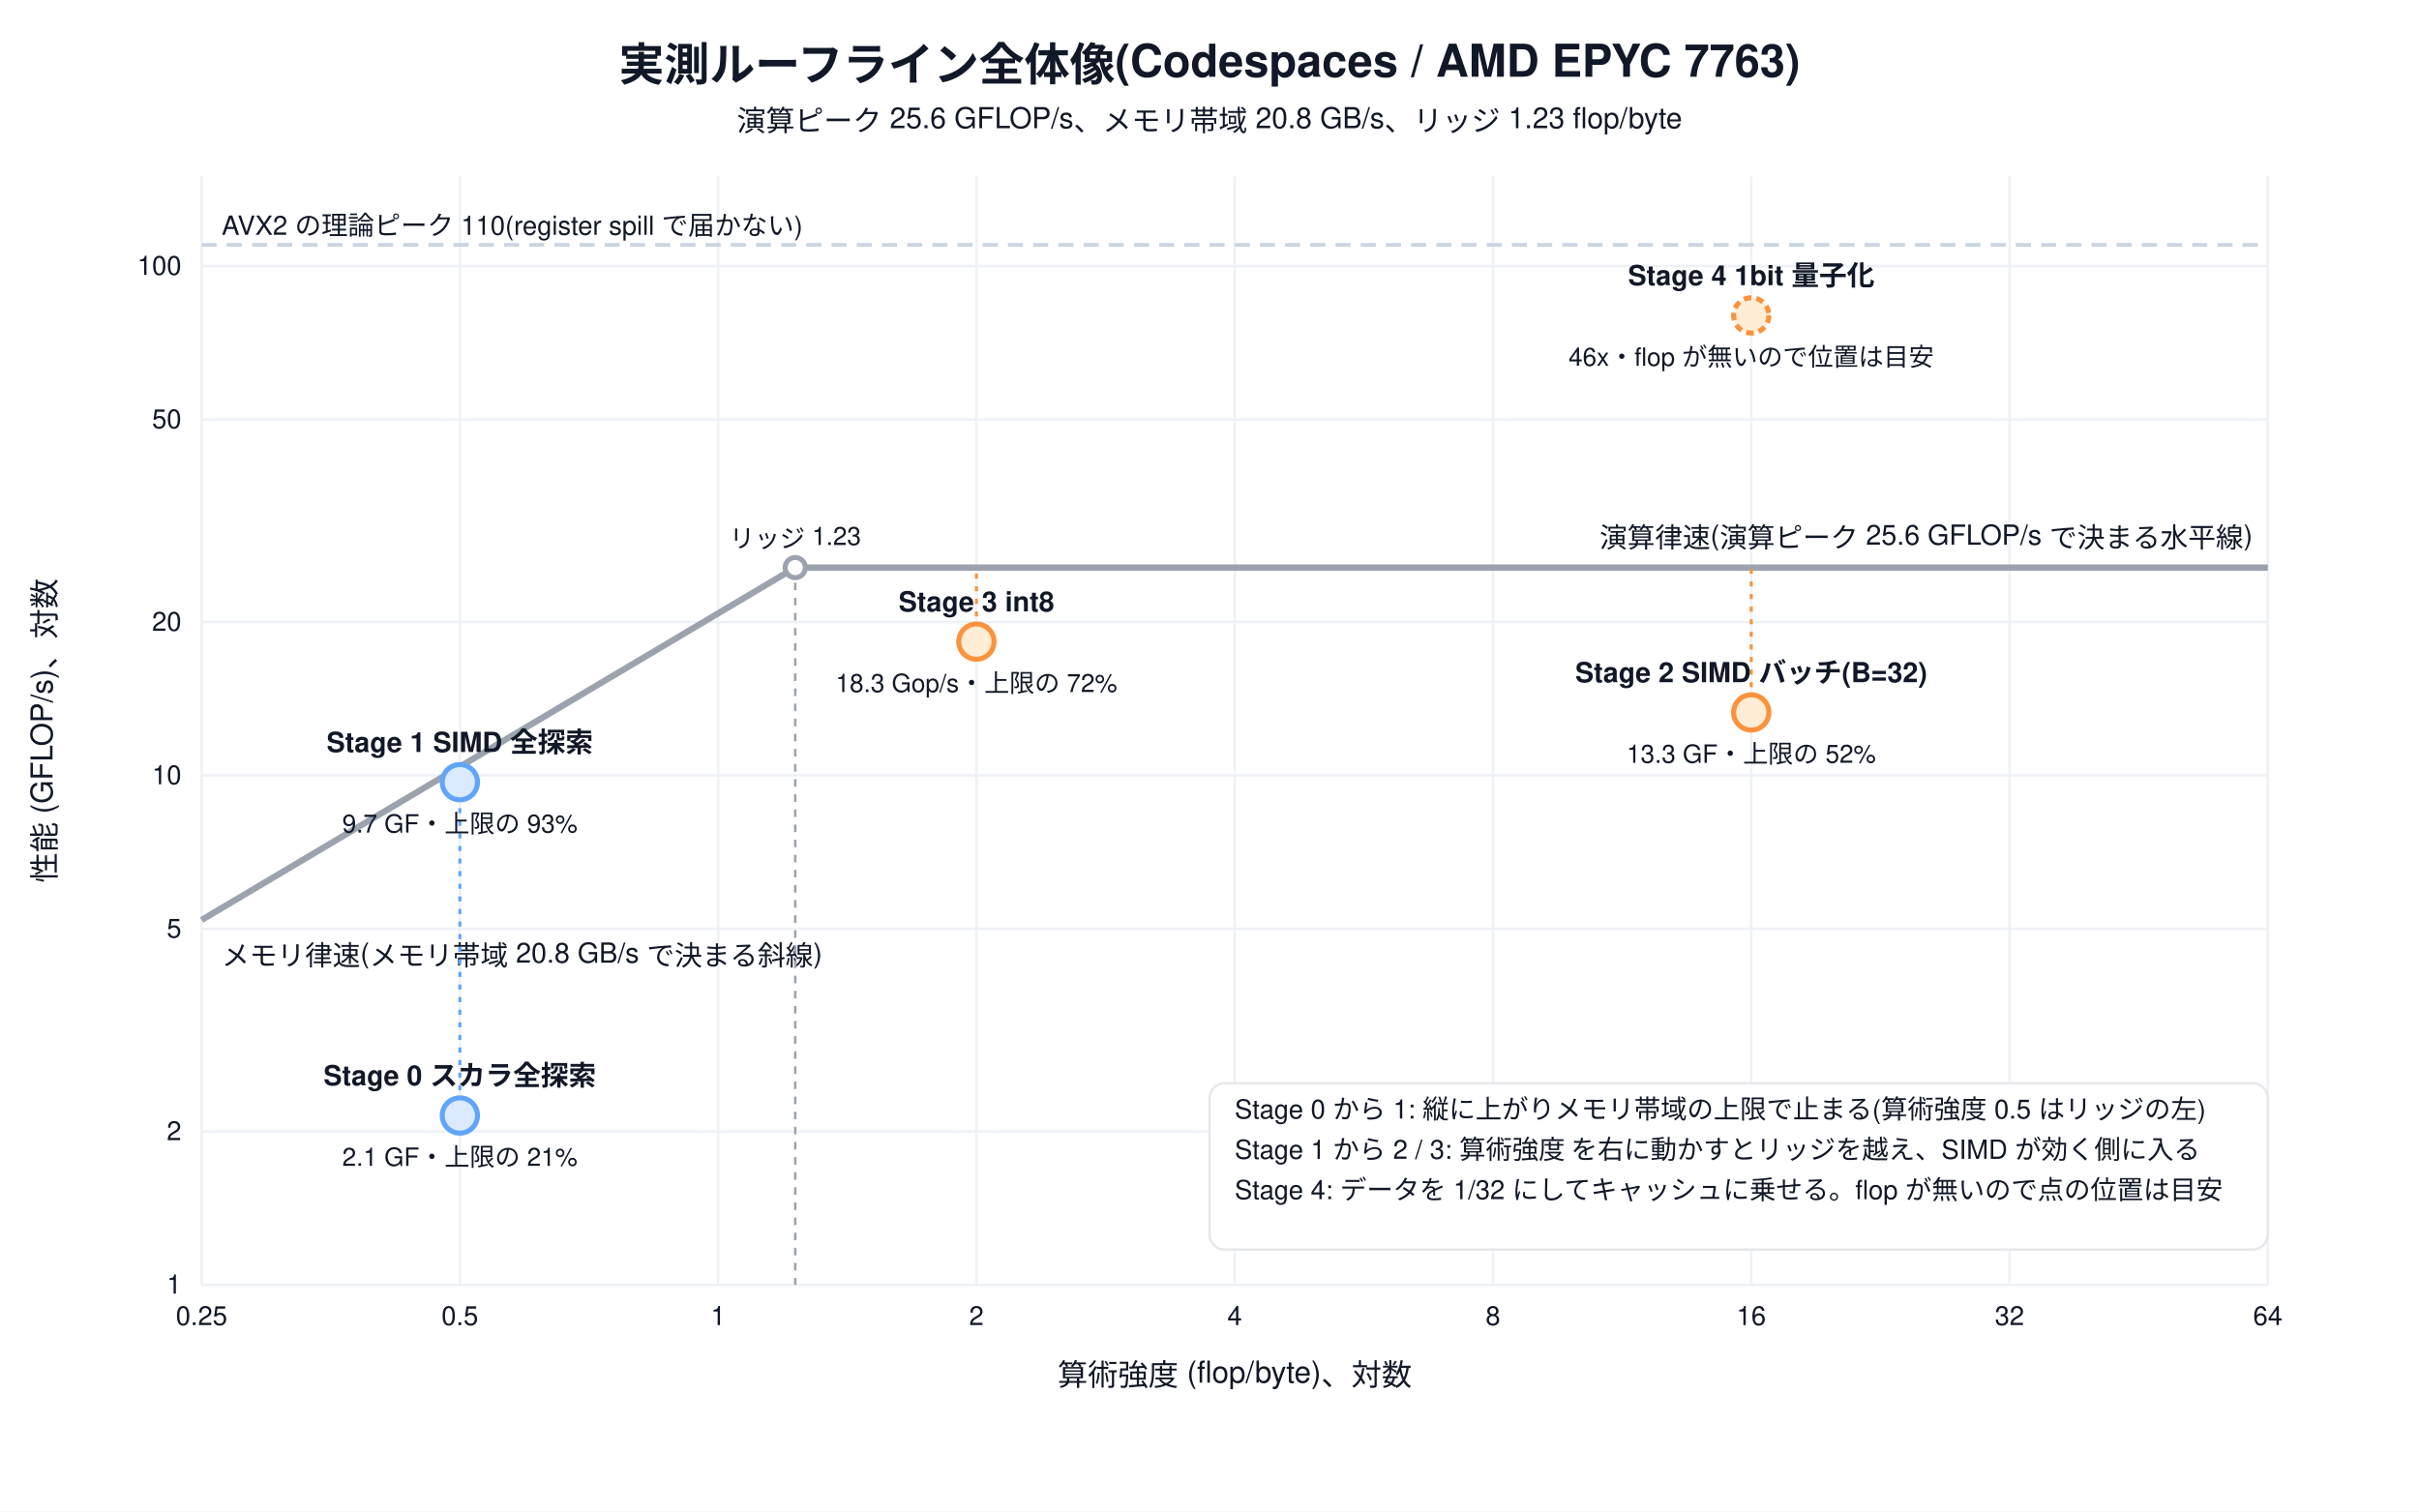
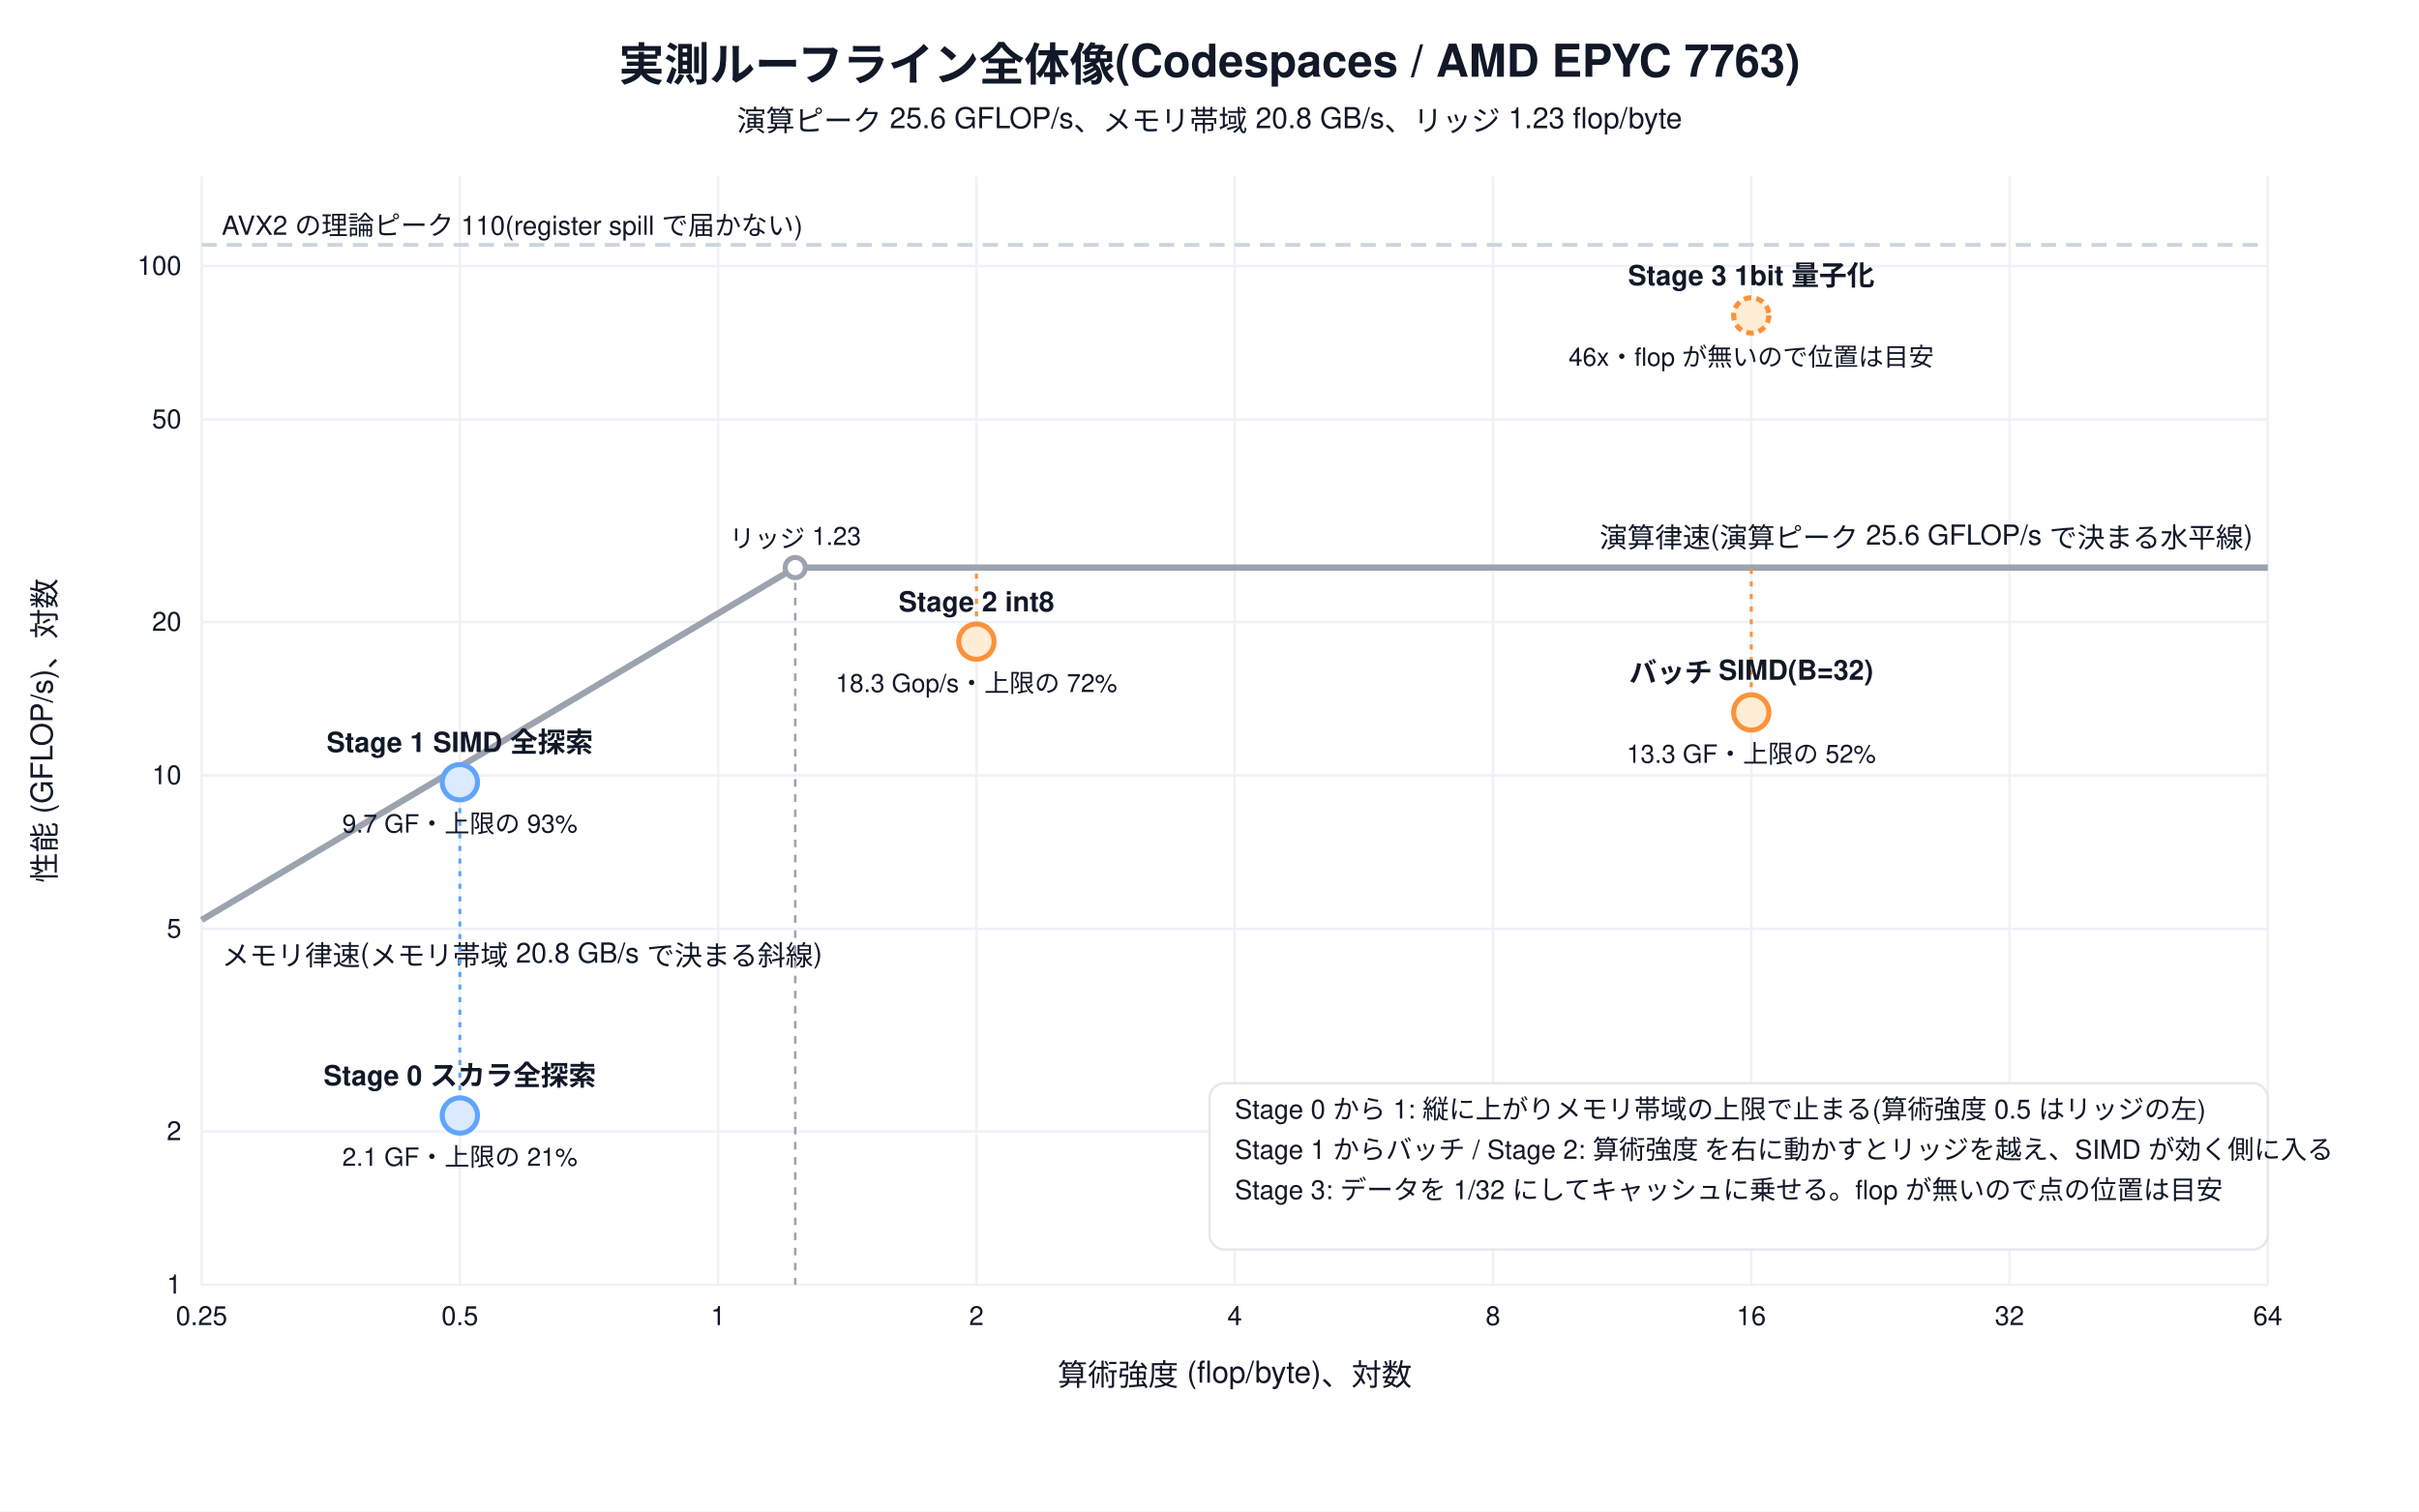
<svg xmlns="http://www.w3.org/2000/svg" viewBox="0 0 960 600">
  <style>text{font-family:'Helvetica Neue',Helvetica,Arial,'Hiragino Sans','Hiragino Kaku Gothic ProN',sans-serif;fill:#111827}</style>
  <rect width="960" height="600" fill="#ffffff" />
  <text x="480" y="32" font-size="18" font-weight="600" text-anchor="middle">実測ルーフライン全体像(Codespaces / AMD EPYC 7763)</text>
  <text x="480" y="52" font-size="11.5" fill="#6b7280" text-anchor="middle">演算ピーク 25.6 GFLOP/s、メモリ帯域 20.8 GB/s、リッジ 1.23 flop/byte</text>
  <line x1="80.0" y1="70.0" x2="80.0" y2="510.0" stroke="#eef2f7" />
  <text x="80.0" y="526.0" font-size="10.5" fill="#6b7280" text-anchor="middle">0.25</text>
  <line x1="182.5" y1="70.0" x2="182.5" y2="510.0" stroke="#eef2f7" />
  <text x="182.5" y="526.0" font-size="10.5" fill="#6b7280" text-anchor="middle">0.5</text>
  <line x1="285.0" y1="70.0" x2="285.0" y2="510.0" stroke="#eef2f7" />
  <text x="285.0" y="526.0" font-size="10.5" fill="#6b7280" text-anchor="middle">1</text>
  <line x1="387.5" y1="70.0" x2="387.5" y2="510.0" stroke="#eef2f7" />
  <text x="387.5" y="526.0" font-size="10.5" fill="#6b7280" text-anchor="middle">2</text>
  <line x1="490.0" y1="70.0" x2="490.0" y2="510.0" stroke="#eef2f7" />
  <text x="490.0" y="526.0" font-size="10.5" fill="#6b7280" text-anchor="middle">4</text>
  <line x1="592.5" y1="70.0" x2="592.5" y2="510.0" stroke="#eef2f7" />
  <text x="592.5" y="526.0" font-size="10.5" fill="#6b7280" text-anchor="middle">8</text>
  <line x1="695.0" y1="70.0" x2="695.0" y2="510.0" stroke="#eef2f7" />
  <text x="695.0" y="526.0" font-size="10.5" fill="#6b7280" text-anchor="middle">16</text>
  <line x1="797.5" y1="70.0" x2="797.5" y2="510.0" stroke="#eef2f7" />
  <text x="797.5" y="526.0" font-size="10.5" fill="#6b7280" text-anchor="middle">32</text>
  <line x1="900.0" y1="70.0" x2="900.0" y2="510.0" stroke="#eef2f7" />
  <text x="900.0" y="526.0" font-size="10.5" fill="#6b7280" text-anchor="middle">64</text>
  <line x1="80.0" y1="510.0" x2="900.0" y2="510.0" stroke="#eef2f7" />
  <text x="72.0" y="513.5" font-size="10.5" fill="#6b7280" text-anchor="end">1</text>
  <line x1="80.0" y1="449.1" x2="900.0" y2="449.1" stroke="#eef2f7" />
  <text x="72.0" y="452.6" font-size="10.5" fill="#6b7280" text-anchor="end">2</text>
  <line x1="80.0" y1="368.7" x2="900.0" y2="368.7" stroke="#eef2f7" />
  <text x="72.0" y="372.2" font-size="10.5" fill="#6b7280" text-anchor="end">5</text>
  <line x1="80.0" y1="307.8" x2="900.0" y2="307.8" stroke="#eef2f7" />
  <text x="72.0" y="311.3" font-size="10.5" fill="#6b7280" text-anchor="end">10</text>
  <line x1="80.0" y1="246.9" x2="900.0" y2="246.9" stroke="#eef2f7" />
  <text x="72.0" y="250.4" font-size="10.5" fill="#6b7280" text-anchor="end">20</text>
  <line x1="80.0" y1="166.5" x2="900.0" y2="166.5" stroke="#eef2f7" />
  <text x="72.0" y="170.0" font-size="10.5" fill="#6b7280" text-anchor="end">50</text>
  <line x1="80.0" y1="105.6" x2="900.0" y2="105.6" stroke="#eef2f7" />
  <text x="72.0" y="109.1" font-size="10.5" fill="#6b7280" text-anchor="end">100</text>
  <text x="490.0" y="550.0" font-size="12" fill="#374151" text-anchor="middle">算術強度 (flop/byte)、対数</text>
  <text transform="translate(22,290.0) rotate(-90)" font-size="12" fill="#374151" text-anchor="middle">性能 (GFLOP/s)、対数</text>
  <polyline fill="none" stroke="#9ca3af" stroke-width="2.5" points="80.0,365.2 315.6,225.3 900.0,225.3" />
  <text x="88.0" y="383.2" font-size="11" fill="#60a5fa" text-anchor="start">メモリ律速(メモリ帯域 20.8 GB/s で決まる斜線)</text>
  <text x="894.0" y="217.3" font-size="11" fill="#fb923c" text-anchor="end">演算律速(演算ピーク 25.6 GFLOP/s で決まる水平線)</text>
  <line x1="315.6" y1="225.3" x2="315.6" y2="510.0" stroke="#9ca3af" stroke-dasharray="3 3" />
  <circle cx="315.6" cy="225.3" r="4" fill="#ffffff" stroke="#9ca3af" stroke-width="2" />
  <text x="315.6" y="217.3" font-size="10" fill="#6b7280" text-anchor="middle">リッジ 1.23</text>
  <line x1="80.0" y1="97.2" x2="900.0" y2="97.2" stroke="#cbd5e1" stroke-width="1.5" stroke-dasharray="6 4" />
  <text x="88.0" y="93.2" font-size="10.5" fill="#94a3b8" text-anchor="start">AVX2 の理論ピーク 110(register spill で届かない)</text>
  <line x1="182.5" y1="442.8" x2="182.5" y2="304.4" stroke="#60a5fa" stroke-width="1.2" stroke-dasharray="2 3" />
  <circle cx="182.5" cy="442.8" r="7" fill="#dbeafe" stroke="#60a5fa" stroke-width="2" />
  <text x="182.5" y="430.8" font-size="11" font-weight="600" fill="#111827" text-anchor="middle">Stage 0 スカラ全探索</text>
  <text x="182.5" y="462.8" font-size="10" fill="#6b7280" text-anchor="middle">2.1 GF・上限の 21%</text>
  <line x1="182.5" y1="310.5" x2="182.5" y2="304.4" stroke="#60a5fa" stroke-width="1.2" stroke-dasharray="2 3" />
  <circle cx="182.5" cy="310.5" r="7" fill="#dbeafe" stroke="#60a5fa" stroke-width="2" />
  <text x="182.5" y="298.5" font-size="11" font-weight="600" fill="#111827" text-anchor="middle">Stage 1 SIMD 全探索</text>
  <text x="182.5" y="330.5" font-size="10" fill="#6b7280" text-anchor="middle">9.7 GF・上限の 93%</text>
  <line x1="695.0" y1="282.8" x2="695.0" y2="225.3" stroke="#fb923c" stroke-width="1.2" stroke-dasharray="2 3" />
  <circle cx="695.0" cy="282.8" r="7" fill="#ffedd5" stroke="#fb923c" stroke-width="2" />
-   <text x="695.0" y="270.8" font-size="11" font-weight="600" fill="#111827" text-anchor="middle">Stage 2 SIMD バッチ(B=32)</text>
+   <text x="695.0" y="270.8" font-size="11" font-weight="600" fill="#111827" text-anchor="middle">バッチ SIMD(B=32)</text>
  <text x="695.0" y="302.8" font-size="10" fill="#6b7280" text-anchor="middle">13.3 GF・上限の 52%</text>
  <line x1="387.5" y1="254.7" x2="387.5" y2="225.3" stroke="#fb923c" stroke-width="1.2" stroke-dasharray="2 3" />
  <circle cx="387.5" cy="254.7" r="7" fill="#ffedd5" stroke="#fb923c" stroke-width="2" />
-   <text x="387.5" y="242.7" font-size="11" font-weight="600" fill="#111827" text-anchor="middle">Stage 3 int8</text>
+   <text x="387.5" y="242.7" font-size="11" font-weight="600" fill="#111827" text-anchor="middle">Stage 2 int8</text>
  <text x="387.5" y="274.7" font-size="10" fill="#6b7280" text-anchor="middle">18.3 Gop/s・上限の 72%</text>
  <circle cx="695.0" cy="125.2" r="7" fill="#ffedd5" stroke="#fb923c" stroke-width="2" stroke-dasharray="3 2" />
-   <text x="695.0" y="113.2" font-size="11" font-weight="600" fill="#111827" text-anchor="middle">Stage 4 1bit 量子化</text>
+   <text x="695.0" y="113.2" font-size="11" font-weight="600" fill="#111827" text-anchor="middle">Stage 3 1bit 量子化</text>
  <text x="695.0" y="145.2" font-size="10" fill="#6b7280" text-anchor="middle">46x・flop が無いので位置は目安</text>
  <rect x="480.0" y="430.0" width="420" height="66.0" rx="6" fill="#ffffff" stroke="#e5e7eb" opacity="0.95" />
  <text x="490.0" y="444.0" font-size="10.5" fill="#374151">Stage 0 から 1: 縦に上がりメモリ帯域の上限で止まる(算術強度 0.5 はリッジの左)</text>
-   <text x="490.0" y="460.0" font-size="10.5" fill="#374151">Stage 1 から 2 / 3: 算術強度 を右に動かすとリッジを越え、SIMD が効く側に入る</text>
-   <text x="490.0" y="476.0" font-size="10.5" fill="#374151">Stage 4: データを 1/32 にしてキャッシュに乗せる。flop が無いので点の位置は目安</text>
+   <text x="490.0" y="460.0" font-size="10.5" fill="#374151">Stage 1 からバッチ / Stage 2: 算術強度 を右に動かすとリッジを越え、SIMD が効く側に入る</text>
+   <text x="490.0" y="476.0" font-size="10.5" fill="#374151">Stage 3: データを 1/32 にしてキャッシュに乗せる。flop が無いので点の位置は目安</text>
</svg>
